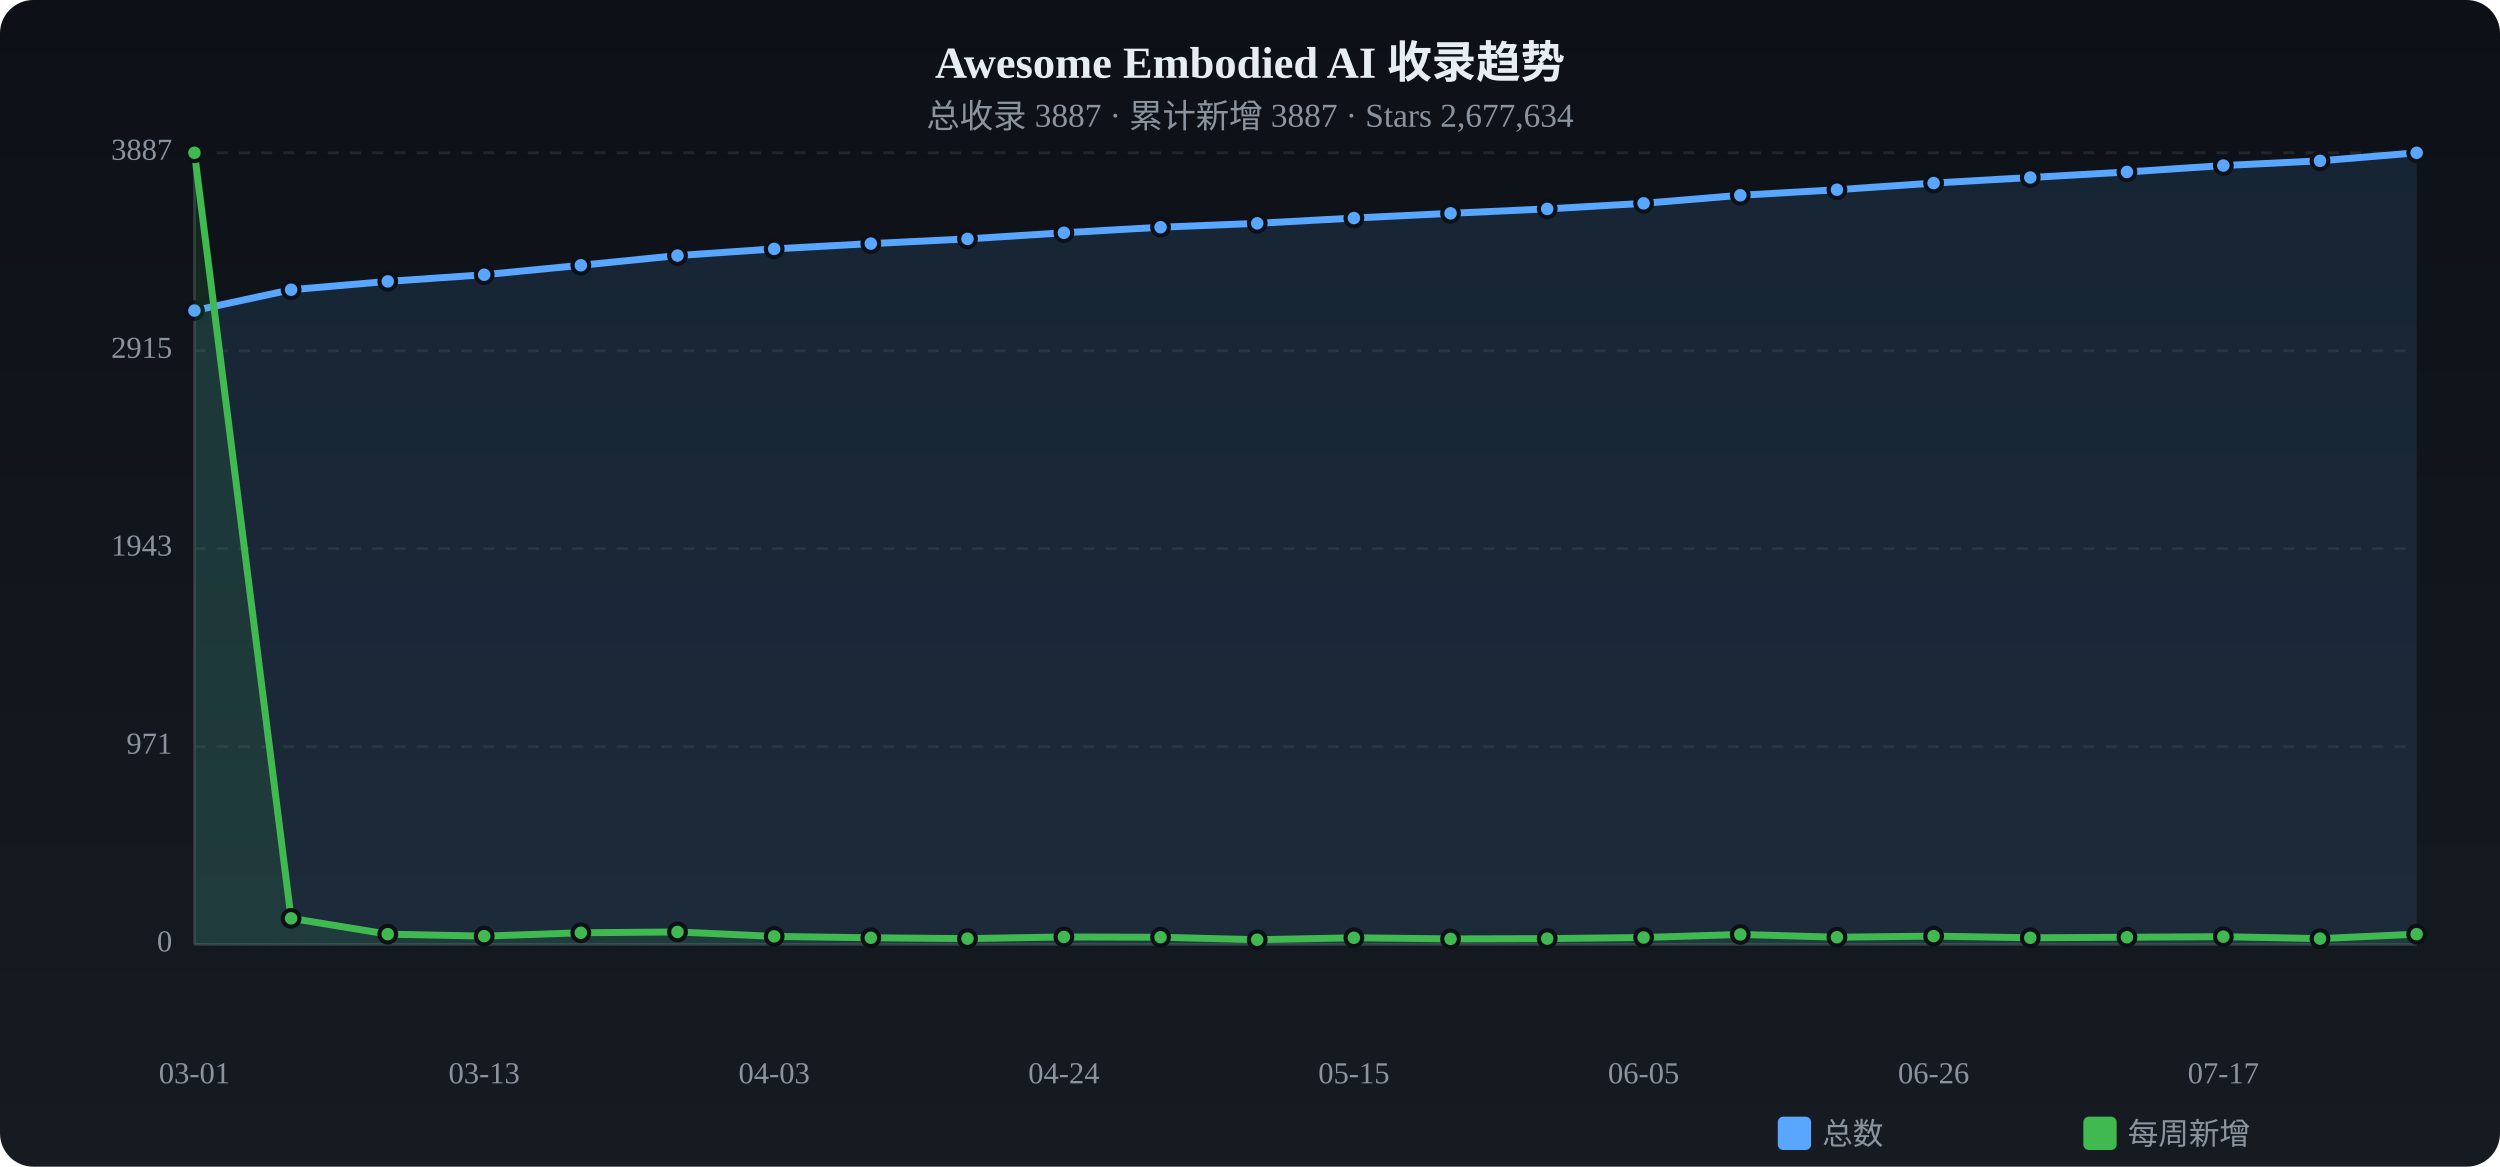
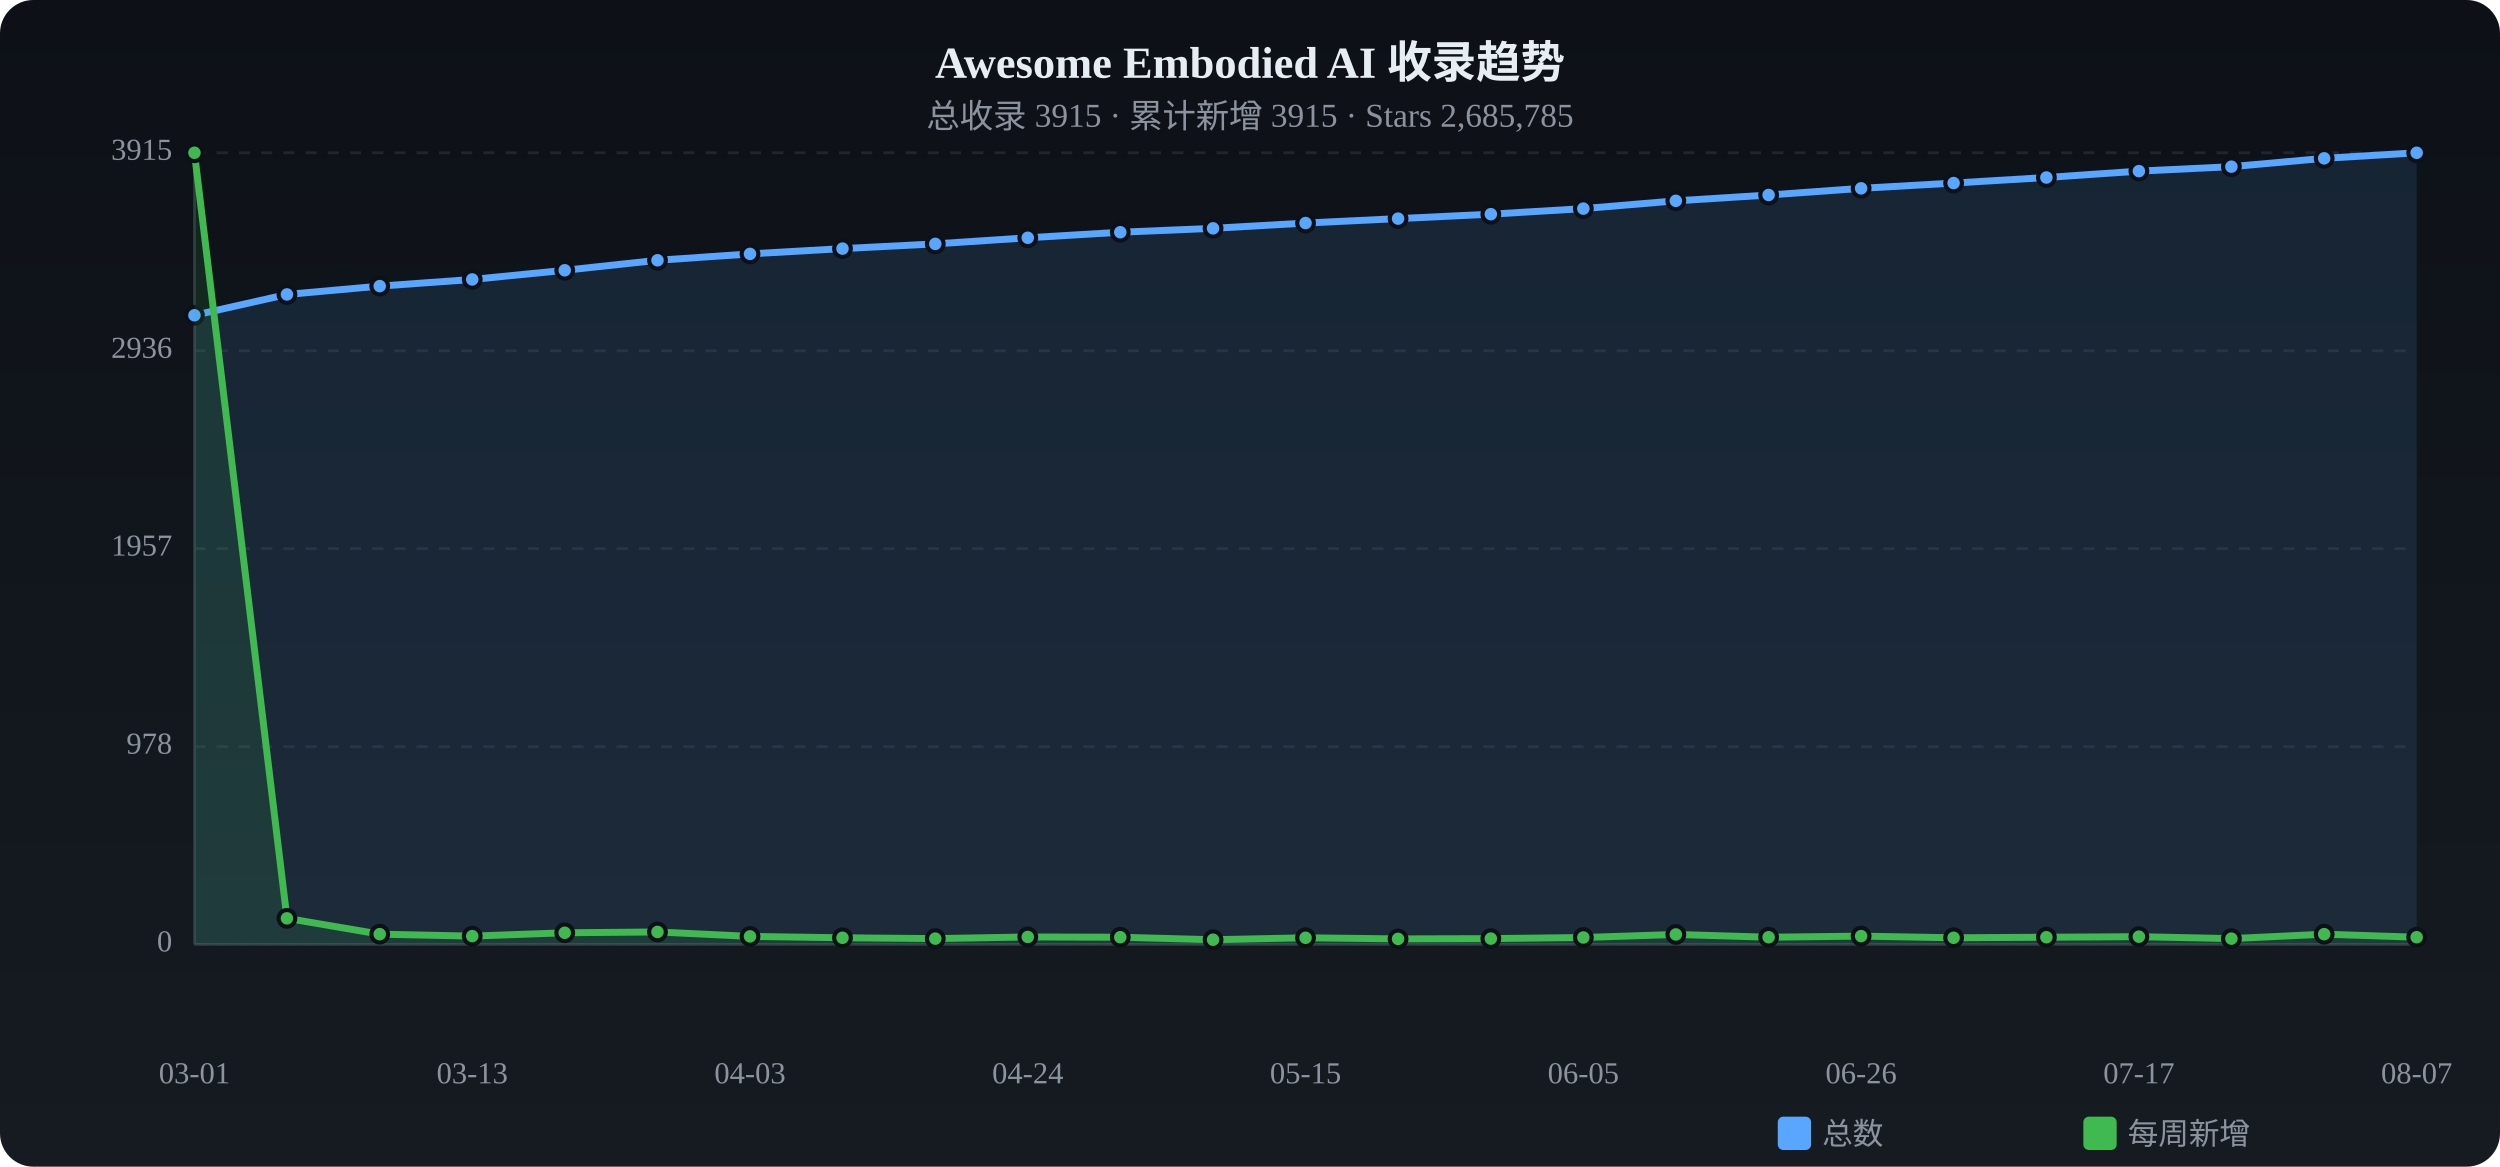
<svg xmlns="http://www.w3.org/2000/svg" viewBox="0 0 900 420" width="900" height="420">
  <defs>
    <linearGradient id="tbg" x1="0%" y1="0%" x2="0%" y2="100%">
      <stop offset="0%" stop-color="#0d1117" />
      <stop offset="100%" stop-color="#161b22" />
    </linearGradient>
  </defs>
  <rect width="900" height="420" rx="12" fill="url(#tbg)" />
  <text x="450.0" y="28" text-anchor="middle" fill="#e6edf3" font-size="16" font-weight="bold">Awesome Embodied AI 收录趋势</text>
-   <text x="450.0" y="46" text-anchor="middle" fill="#8b949e" font-size="12">总收录 3887 · 累计新增 3887 · Stars 2,677,634</text>
+   <text x="450.0" y="46" text-anchor="middle" fill="#8b949e" font-size="12">总收录 3915 · 累计新增 3915 · Stars 2,685,785</text>
  <text x="62" y="340.0" text-anchor="end" fill="#8b949e" font-size="11" dominant-baseline="middle">0</text>
  <line x1="70" y1="340.0" x2="870" y2="340.0" stroke="#21262d" stroke-dasharray="4 4" />
-   <text x="62" y="268.8" text-anchor="end" fill="#8b949e" font-size="11" dominant-baseline="middle">971</text>
+   <text x="62" y="268.8" text-anchor="end" fill="#8b949e" font-size="11" dominant-baseline="middle">978</text>
  <line x1="70" y1="268.8" x2="870" y2="268.8" stroke="#21262d" stroke-dasharray="4 4" />
-   <text x="62" y="197.5" text-anchor="end" fill="#8b949e" font-size="11" dominant-baseline="middle">1943</text>
+   <text x="62" y="197.5" text-anchor="end" fill="#8b949e" font-size="11" dominant-baseline="middle">1957</text>
  <line x1="70" y1="197.5" x2="870" y2="197.5" stroke="#21262d" stroke-dasharray="4 4" />
-   <text x="62" y="126.3" text-anchor="end" fill="#8b949e" font-size="11" dominant-baseline="middle">2915</text>
+   <text x="62" y="126.3" text-anchor="end" fill="#8b949e" font-size="11" dominant-baseline="middle">2936</text>
  <line x1="70" y1="126.3" x2="870" y2="126.3" stroke="#21262d" stroke-dasharray="4 4" />
-   <text x="62" y="55.0" text-anchor="end" fill="#8b949e" font-size="11" dominant-baseline="middle">3887</text>
+   <text x="62" y="55.0" text-anchor="end" fill="#8b949e" font-size="11" dominant-baseline="middle">3915</text>
  <line x1="70" y1="55.0" x2="870" y2="55.0" stroke="#21262d" stroke-dasharray="4 4" />
  <line x1="70" y1="55" x2="70" y2="340" stroke="#30363d" />
  <line x1="70" y1="340" x2="870" y2="340" stroke="#30363d" />
-   <path d="M70.0,111.8 L104.8,104.3 L139.6,101.3 L174.3,98.9 L209.1,95.5 L243.9,92.0 L278.7,89.6 L313.5,87.7 L348.3,86.0 L383.0,83.8 L417.8,81.8 L452.6,80.4 L487.4,78.5 L522.2,76.8 L557.0,75.2 L591.7,73.2 L626.5,70.3 L661.3,68.3 L696.1,65.9 L730.9,63.9 L765.7,61.9 L800.4,59.6 L835.2,57.9 L870.0,55.0 L870.0,340 L70.0,340 Z" fill="#58a6ff" opacity="0.12" />
-   <polyline points="70.0,111.8 104.8,104.3 139.6,101.3 174.3,98.9 209.1,95.5 243.9,92.0 278.7,89.6 313.5,87.7 348.3,86.0 383.0,83.8 417.8,81.8 452.6,80.4 487.4,78.5 522.2,76.8 557.0,75.2 591.7,73.2 626.5,70.3 661.3,68.3 696.1,65.9 730.9,63.9 765.7,61.9 800.4,59.6 835.2,57.9 870.0,55.0" fill="none" stroke="#58a6ff" stroke-width="2.5" stroke-linecap="round" stroke-linejoin="round" />
-   <circle cx="70.0" cy="111.8" r="3" fill="#58a6ff" stroke="#0d1117" stroke-width="1.5" />
-   <circle cx="104.8" cy="104.3" r="3" fill="#58a6ff" stroke="#0d1117" stroke-width="1.5" />
-   <circle cx="139.6" cy="101.3" r="3" fill="#58a6ff" stroke="#0d1117" stroke-width="1.5" />
-   <circle cx="174.3" cy="98.9" r="3" fill="#58a6ff" stroke="#0d1117" stroke-width="1.5" />
-   <circle cx="209.1" cy="95.5" r="3" fill="#58a6ff" stroke="#0d1117" stroke-width="1.5" />
-   <circle cx="243.9" cy="92.0" r="3" fill="#58a6ff" stroke="#0d1117" stroke-width="1.5" />
-   <circle cx="278.7" cy="89.6" r="3" fill="#58a6ff" stroke="#0d1117" stroke-width="1.5" />
-   <circle cx="313.5" cy="87.7" r="3" fill="#58a6ff" stroke="#0d1117" stroke-width="1.5" />
-   <circle cx="348.3" cy="86.0" r="3" fill="#58a6ff" stroke="#0d1117" stroke-width="1.5" />
-   <circle cx="383.0" cy="83.8" r="3" fill="#58a6ff" stroke="#0d1117" stroke-width="1.5" />
-   <circle cx="417.8" cy="81.8" r="3" fill="#58a6ff" stroke="#0d1117" stroke-width="1.5" />
-   <circle cx="452.6" cy="80.4" r="3" fill="#58a6ff" stroke="#0d1117" stroke-width="1.5" />
-   <circle cx="487.4" cy="78.5" r="3" fill="#58a6ff" stroke="#0d1117" stroke-width="1.5" />
-   <circle cx="522.2" cy="76.8" r="3" fill="#58a6ff" stroke="#0d1117" stroke-width="1.5" />
-   <circle cx="557.0" cy="75.2" r="3" fill="#58a6ff" stroke="#0d1117" stroke-width="1.5" />
-   <circle cx="591.7" cy="73.2" r="3" fill="#58a6ff" stroke="#0d1117" stroke-width="1.5" />
-   <circle cx="626.5" cy="70.3" r="3" fill="#58a6ff" stroke="#0d1117" stroke-width="1.5" />
-   <circle cx="661.3" cy="68.3" r="3" fill="#58a6ff" stroke="#0d1117" stroke-width="1.5" />
-   <circle cx="696.1" cy="65.9" r="3" fill="#58a6ff" stroke="#0d1117" stroke-width="1.5" />
-   <circle cx="730.9" cy="63.9" r="3" fill="#58a6ff" stroke="#0d1117" stroke-width="1.5" />
-   <circle cx="765.7" cy="61.9" r="3" fill="#58a6ff" stroke="#0d1117" stroke-width="1.5" />
-   <circle cx="800.4" cy="59.6" r="3" fill="#58a6ff" stroke="#0d1117" stroke-width="1.5" />
-   <circle cx="835.2" cy="57.9" r="3" fill="#58a6ff" stroke="#0d1117" stroke-width="1.5" />
+   <path d="M70.0,113.5 L103.3,106.0 L136.7,103.0 L170.0,100.6 L203.3,97.3 L236.7,93.7 L270.0,91.4 L303.3,89.5 L336.7,87.8 L370.0,85.6 L403.3,83.6 L436.7,82.2 L470.0,80.3 L503.3,78.7 L536.7,77.1 L570.0,75.1 L603.3,72.3 L636.7,70.2 L670.0,67.8 L703.3,65.9 L736.7,63.9 L770.0,61.6 L803.3,60.0 L836.7,57.0 L870.0,55.0 L870.0,340 L70.0,340 Z" fill="#58a6ff" opacity="0.12" />
+   <polyline points="70.0,113.5 103.3,106.0 136.7,103.0 170.0,100.6 203.3,97.3 236.7,93.7 270.0,91.4 303.3,89.5 336.7,87.8 370.0,85.6 403.3,83.6 436.7,82.2 470.0,80.3 503.3,78.7 536.7,77.1 570.0,75.1 603.3,72.3 636.7,70.2 670.0,67.8 703.3,65.9 736.7,63.9 770.0,61.6 803.3,60.0 836.7,57.0 870.0,55.0" fill="none" stroke="#58a6ff" stroke-width="2.5" stroke-linecap="round" stroke-linejoin="round" />
+   <circle cx="70.0" cy="113.5" r="3" fill="#58a6ff" stroke="#0d1117" stroke-width="1.5" />
+   <circle cx="103.3" cy="106.0" r="3" fill="#58a6ff" stroke="#0d1117" stroke-width="1.5" />
+   <circle cx="136.7" cy="103.0" r="3" fill="#58a6ff" stroke="#0d1117" stroke-width="1.5" />
+   <circle cx="170.0" cy="100.6" r="3" fill="#58a6ff" stroke="#0d1117" stroke-width="1.5" />
+   <circle cx="203.3" cy="97.3" r="3" fill="#58a6ff" stroke="#0d1117" stroke-width="1.5" />
+   <circle cx="236.7" cy="93.7" r="3" fill="#58a6ff" stroke="#0d1117" stroke-width="1.5" />
+   <circle cx="270.0" cy="91.4" r="3" fill="#58a6ff" stroke="#0d1117" stroke-width="1.5" />
+   <circle cx="303.3" cy="89.5" r="3" fill="#58a6ff" stroke="#0d1117" stroke-width="1.5" />
+   <circle cx="336.7" cy="87.8" r="3" fill="#58a6ff" stroke="#0d1117" stroke-width="1.5" />
+   <circle cx="370.0" cy="85.6" r="3" fill="#58a6ff" stroke="#0d1117" stroke-width="1.5" />
+   <circle cx="403.3" cy="83.6" r="3" fill="#58a6ff" stroke="#0d1117" stroke-width="1.5" />
+   <circle cx="436.7" cy="82.2" r="3" fill="#58a6ff" stroke="#0d1117" stroke-width="1.5" />
+   <circle cx="470.0" cy="80.3" r="3" fill="#58a6ff" stroke="#0d1117" stroke-width="1.5" />
+   <circle cx="503.3" cy="78.7" r="3" fill="#58a6ff" stroke="#0d1117" stroke-width="1.5" />
+   <circle cx="536.7" cy="77.1" r="3" fill="#58a6ff" stroke="#0d1117" stroke-width="1.5" />
+   <circle cx="570.0" cy="75.1" r="3" fill="#58a6ff" stroke="#0d1117" stroke-width="1.5" />
+   <circle cx="603.3" cy="72.3" r="3" fill="#58a6ff" stroke="#0d1117" stroke-width="1.5" />
+   <circle cx="636.7" cy="70.2" r="3" fill="#58a6ff" stroke="#0d1117" stroke-width="1.5" />
+   <circle cx="670.0" cy="67.8" r="3" fill="#58a6ff" stroke="#0d1117" stroke-width="1.5" />
+   <circle cx="703.3" cy="65.9" r="3" fill="#58a6ff" stroke="#0d1117" stroke-width="1.5" />
+   <circle cx="736.7" cy="63.9" r="3" fill="#58a6ff" stroke="#0d1117" stroke-width="1.5" />
+   <circle cx="770.0" cy="61.6" r="3" fill="#58a6ff" stroke="#0d1117" stroke-width="1.5" />
+   <circle cx="803.3" cy="60.0" r="3" fill="#58a6ff" stroke="#0d1117" stroke-width="1.5" />
+   <circle cx="836.7" cy="57.0" r="3" fill="#58a6ff" stroke="#0d1117" stroke-width="1.5" />
  <circle cx="870.0" cy="55.0" r="3" fill="#58a6ff" stroke="#0d1117" stroke-width="1.5" />
-   <path d="M70.0,55.0 L104.8,330.6 L139.6,336.3 L174.3,337.0 L209.1,335.8 L243.9,335.5 L278.7,337.1 L313.5,337.6 L348.3,337.9 L383.0,337.3 L417.8,337.4 L452.6,338.3 L487.4,337.6 L522.2,338.0 L557.0,337.9 L591.7,337.5 L626.5,336.4 L661.3,337.4 L696.1,337.0 L730.9,337.6 L765.7,337.4 L800.4,337.2 L835.2,337.9 L870.0,336.3 L870.0,340 L70.0,340 Z" fill="#3fb950" opacity="0.12" />
-   <polyline points="70.0,55.0 104.8,330.6 139.6,336.3 174.3,337.0 209.1,335.8 243.9,335.5 278.7,337.1 313.5,337.6 348.3,337.9 383.0,337.3 417.8,337.4 452.6,338.3 487.4,337.6 522.2,338.0 557.0,337.9 591.7,337.5 626.5,336.4 661.3,337.4 696.1,337.0 730.9,337.6 765.7,337.4 800.4,337.2 835.2,337.9 870.0,336.3" fill="none" stroke="#3fb950" stroke-width="2.5" stroke-linecap="round" stroke-linejoin="round" />
+   <path d="M70.0,55.0 L103.3,330.6 L136.7,336.3 L170.0,337.0 L203.3,335.8 L236.7,335.5 L270.0,337.1 L303.3,337.6 L336.7,337.9 L370.0,337.3 L403.3,337.4 L436.7,338.3 L470.0,337.6 L503.3,338.0 L536.7,337.9 L570.0,337.5 L603.3,336.4 L636.7,337.4 L670.0,337.0 L703.3,337.6 L736.7,337.4 L770.0,337.2 L803.3,337.9 L836.7,336.3 L870.0,337.4 L870.0,340 L70.0,340 Z" fill="#3fb950" opacity="0.12" />
+   <polyline points="70.0,55.0 103.3,330.6 136.7,336.3 170.0,337.0 203.3,335.8 236.7,335.5 270.0,337.1 303.3,337.6 336.7,337.9 370.0,337.3 403.3,337.4 436.7,338.3 470.0,337.6 503.3,338.0 536.7,337.9 570.0,337.5 603.3,336.4 636.7,337.4 670.0,337.0 703.3,337.6 736.7,337.4 770.0,337.2 803.3,337.9 836.7,336.3 870.0,337.4" fill="none" stroke="#3fb950" stroke-width="2.5" stroke-linecap="round" stroke-linejoin="round" />
  <circle cx="70.0" cy="55.0" r="3" fill="#3fb950" stroke="#0d1117" stroke-width="1.5" />
-   <circle cx="104.8" cy="330.6" r="3" fill="#3fb950" stroke="#0d1117" stroke-width="1.5" />
-   <circle cx="139.6" cy="336.3" r="3" fill="#3fb950" stroke="#0d1117" stroke-width="1.5" />
-   <circle cx="174.3" cy="337.0" r="3" fill="#3fb950" stroke="#0d1117" stroke-width="1.5" />
-   <circle cx="209.1" cy="335.8" r="3" fill="#3fb950" stroke="#0d1117" stroke-width="1.5" />
-   <circle cx="243.9" cy="335.5" r="3" fill="#3fb950" stroke="#0d1117" stroke-width="1.5" />
-   <circle cx="278.7" cy="337.1" r="3" fill="#3fb950" stroke="#0d1117" stroke-width="1.5" />
-   <circle cx="313.5" cy="337.6" r="3" fill="#3fb950" stroke="#0d1117" stroke-width="1.5" />
-   <circle cx="348.3" cy="337.9" r="3" fill="#3fb950" stroke="#0d1117" stroke-width="1.5" />
-   <circle cx="383.0" cy="337.3" r="3" fill="#3fb950" stroke="#0d1117" stroke-width="1.5" />
-   <circle cx="417.8" cy="337.4" r="3" fill="#3fb950" stroke="#0d1117" stroke-width="1.5" />
-   <circle cx="452.6" cy="338.3" r="3" fill="#3fb950" stroke="#0d1117" stroke-width="1.5" />
-   <circle cx="487.4" cy="337.6" r="3" fill="#3fb950" stroke="#0d1117" stroke-width="1.5" />
-   <circle cx="522.2" cy="338.0" r="3" fill="#3fb950" stroke="#0d1117" stroke-width="1.5" />
-   <circle cx="557.0" cy="337.9" r="3" fill="#3fb950" stroke="#0d1117" stroke-width="1.5" />
-   <circle cx="591.7" cy="337.5" r="3" fill="#3fb950" stroke="#0d1117" stroke-width="1.5" />
-   <circle cx="626.5" cy="336.4" r="3" fill="#3fb950" stroke="#0d1117" stroke-width="1.5" />
-   <circle cx="661.3" cy="337.4" r="3" fill="#3fb950" stroke="#0d1117" stroke-width="1.5" />
-   <circle cx="696.1" cy="337.0" r="3" fill="#3fb950" stroke="#0d1117" stroke-width="1.5" />
-   <circle cx="730.9" cy="337.6" r="3" fill="#3fb950" stroke="#0d1117" stroke-width="1.5" />
-   <circle cx="765.7" cy="337.4" r="3" fill="#3fb950" stroke="#0d1117" stroke-width="1.5" />
-   <circle cx="800.4" cy="337.2" r="3" fill="#3fb950" stroke="#0d1117" stroke-width="1.5" />
-   <circle cx="835.2" cy="337.9" r="3" fill="#3fb950" stroke="#0d1117" stroke-width="1.5" />
-   <circle cx="870.0" cy="336.3" r="3" fill="#3fb950" stroke="#0d1117" stroke-width="1.5" />
+   <circle cx="103.3" cy="330.6" r="3" fill="#3fb950" stroke="#0d1117" stroke-width="1.5" />
+   <circle cx="136.7" cy="336.3" r="3" fill="#3fb950" stroke="#0d1117" stroke-width="1.5" />
+   <circle cx="170.0" cy="337.0" r="3" fill="#3fb950" stroke="#0d1117" stroke-width="1.5" />
+   <circle cx="203.3" cy="335.8" r="3" fill="#3fb950" stroke="#0d1117" stroke-width="1.5" />
+   <circle cx="236.7" cy="335.5" r="3" fill="#3fb950" stroke="#0d1117" stroke-width="1.5" />
+   <circle cx="270.0" cy="337.1" r="3" fill="#3fb950" stroke="#0d1117" stroke-width="1.5" />
+   <circle cx="303.3" cy="337.6" r="3" fill="#3fb950" stroke="#0d1117" stroke-width="1.5" />
+   <circle cx="336.7" cy="337.9" r="3" fill="#3fb950" stroke="#0d1117" stroke-width="1.5" />
+   <circle cx="370.0" cy="337.3" r="3" fill="#3fb950" stroke="#0d1117" stroke-width="1.5" />
+   <circle cx="403.3" cy="337.4" r="3" fill="#3fb950" stroke="#0d1117" stroke-width="1.5" />
+   <circle cx="436.7" cy="338.3" r="3" fill="#3fb950" stroke="#0d1117" stroke-width="1.5" />
+   <circle cx="470.0" cy="337.6" r="3" fill="#3fb950" stroke="#0d1117" stroke-width="1.5" />
+   <circle cx="503.3" cy="338.0" r="3" fill="#3fb950" stroke="#0d1117" stroke-width="1.5" />
+   <circle cx="536.7" cy="337.9" r="3" fill="#3fb950" stroke="#0d1117" stroke-width="1.5" />
+   <circle cx="570.0" cy="337.5" r="3" fill="#3fb950" stroke="#0d1117" stroke-width="1.5" />
+   <circle cx="603.3" cy="336.4" r="3" fill="#3fb950" stroke="#0d1117" stroke-width="1.5" />
+   <circle cx="636.7" cy="337.4" r="3" fill="#3fb950" stroke="#0d1117" stroke-width="1.5" />
+   <circle cx="670.0" cy="337.0" r="3" fill="#3fb950" stroke="#0d1117" stroke-width="1.5" />
+   <circle cx="703.3" cy="337.6" r="3" fill="#3fb950" stroke="#0d1117" stroke-width="1.5" />
+   <circle cx="736.7" cy="337.4" r="3" fill="#3fb950" stroke="#0d1117" stroke-width="1.5" />
+   <circle cx="770.0" cy="337.2" r="3" fill="#3fb950" stroke="#0d1117" stroke-width="1.5" />
+   <circle cx="803.3" cy="337.9" r="3" fill="#3fb950" stroke="#0d1117" stroke-width="1.5" />
+   <circle cx="836.7" cy="336.3" r="3" fill="#3fb950" stroke="#0d1117" stroke-width="1.5" />
+   <circle cx="870.0" cy="337.4" r="3" fill="#3fb950" stroke="#0d1117" stroke-width="1.5" />
  <text x="70.0" y="390" text-anchor="middle" fill="#8b949e" font-size="11">03-01</text>
-   <text x="174.3" y="390" text-anchor="middle" fill="#8b949e" font-size="11">03-13</text>
-   <text x="278.7" y="390" text-anchor="middle" fill="#8b949e" font-size="11">04-03</text>
-   <text x="383.0" y="390" text-anchor="middle" fill="#8b949e" font-size="11">04-24</text>
-   <text x="487.4" y="390" text-anchor="middle" fill="#8b949e" font-size="11">05-15</text>
-   <text x="591.7" y="390" text-anchor="middle" fill="#8b949e" font-size="11">06-05</text>
-   <text x="696.1" y="390" text-anchor="middle" fill="#8b949e" font-size="11">06-26</text>
-   <text x="800.4" y="390" text-anchor="middle" fill="#8b949e" font-size="11">07-17</text>
+   <text x="170.0" y="390" text-anchor="middle" fill="#8b949e" font-size="11">03-13</text>
+   <text x="270.0" y="390" text-anchor="middle" fill="#8b949e" font-size="11">04-03</text>
+   <text x="370.0" y="390" text-anchor="middle" fill="#8b949e" font-size="11">04-24</text>
+   <text x="470.0" y="390" text-anchor="middle" fill="#8b949e" font-size="11">05-15</text>
+   <text x="570.0" y="390" text-anchor="middle" fill="#8b949e" font-size="11">06-05</text>
+   <text x="670.0" y="390" text-anchor="middle" fill="#8b949e" font-size="11">06-26</text>
+   <text x="770.0" y="390" text-anchor="middle" fill="#8b949e" font-size="11">07-17</text>
+   <text x="870.0" y="390" text-anchor="middle" fill="#8b949e" font-size="11">08-07</text>
  <rect x="640" y="402" width="12" height="12" rx="2" fill="#58a6ff" />
  <text x="656" y="412" fill="#8b949e" font-size="11">总数</text>
  <rect x="750" y="402" width="12" height="12" rx="2" fill="#3fb950" />
  <text x="766" y="412" fill="#8b949e" font-size="11">每周新增</text>
</svg>
